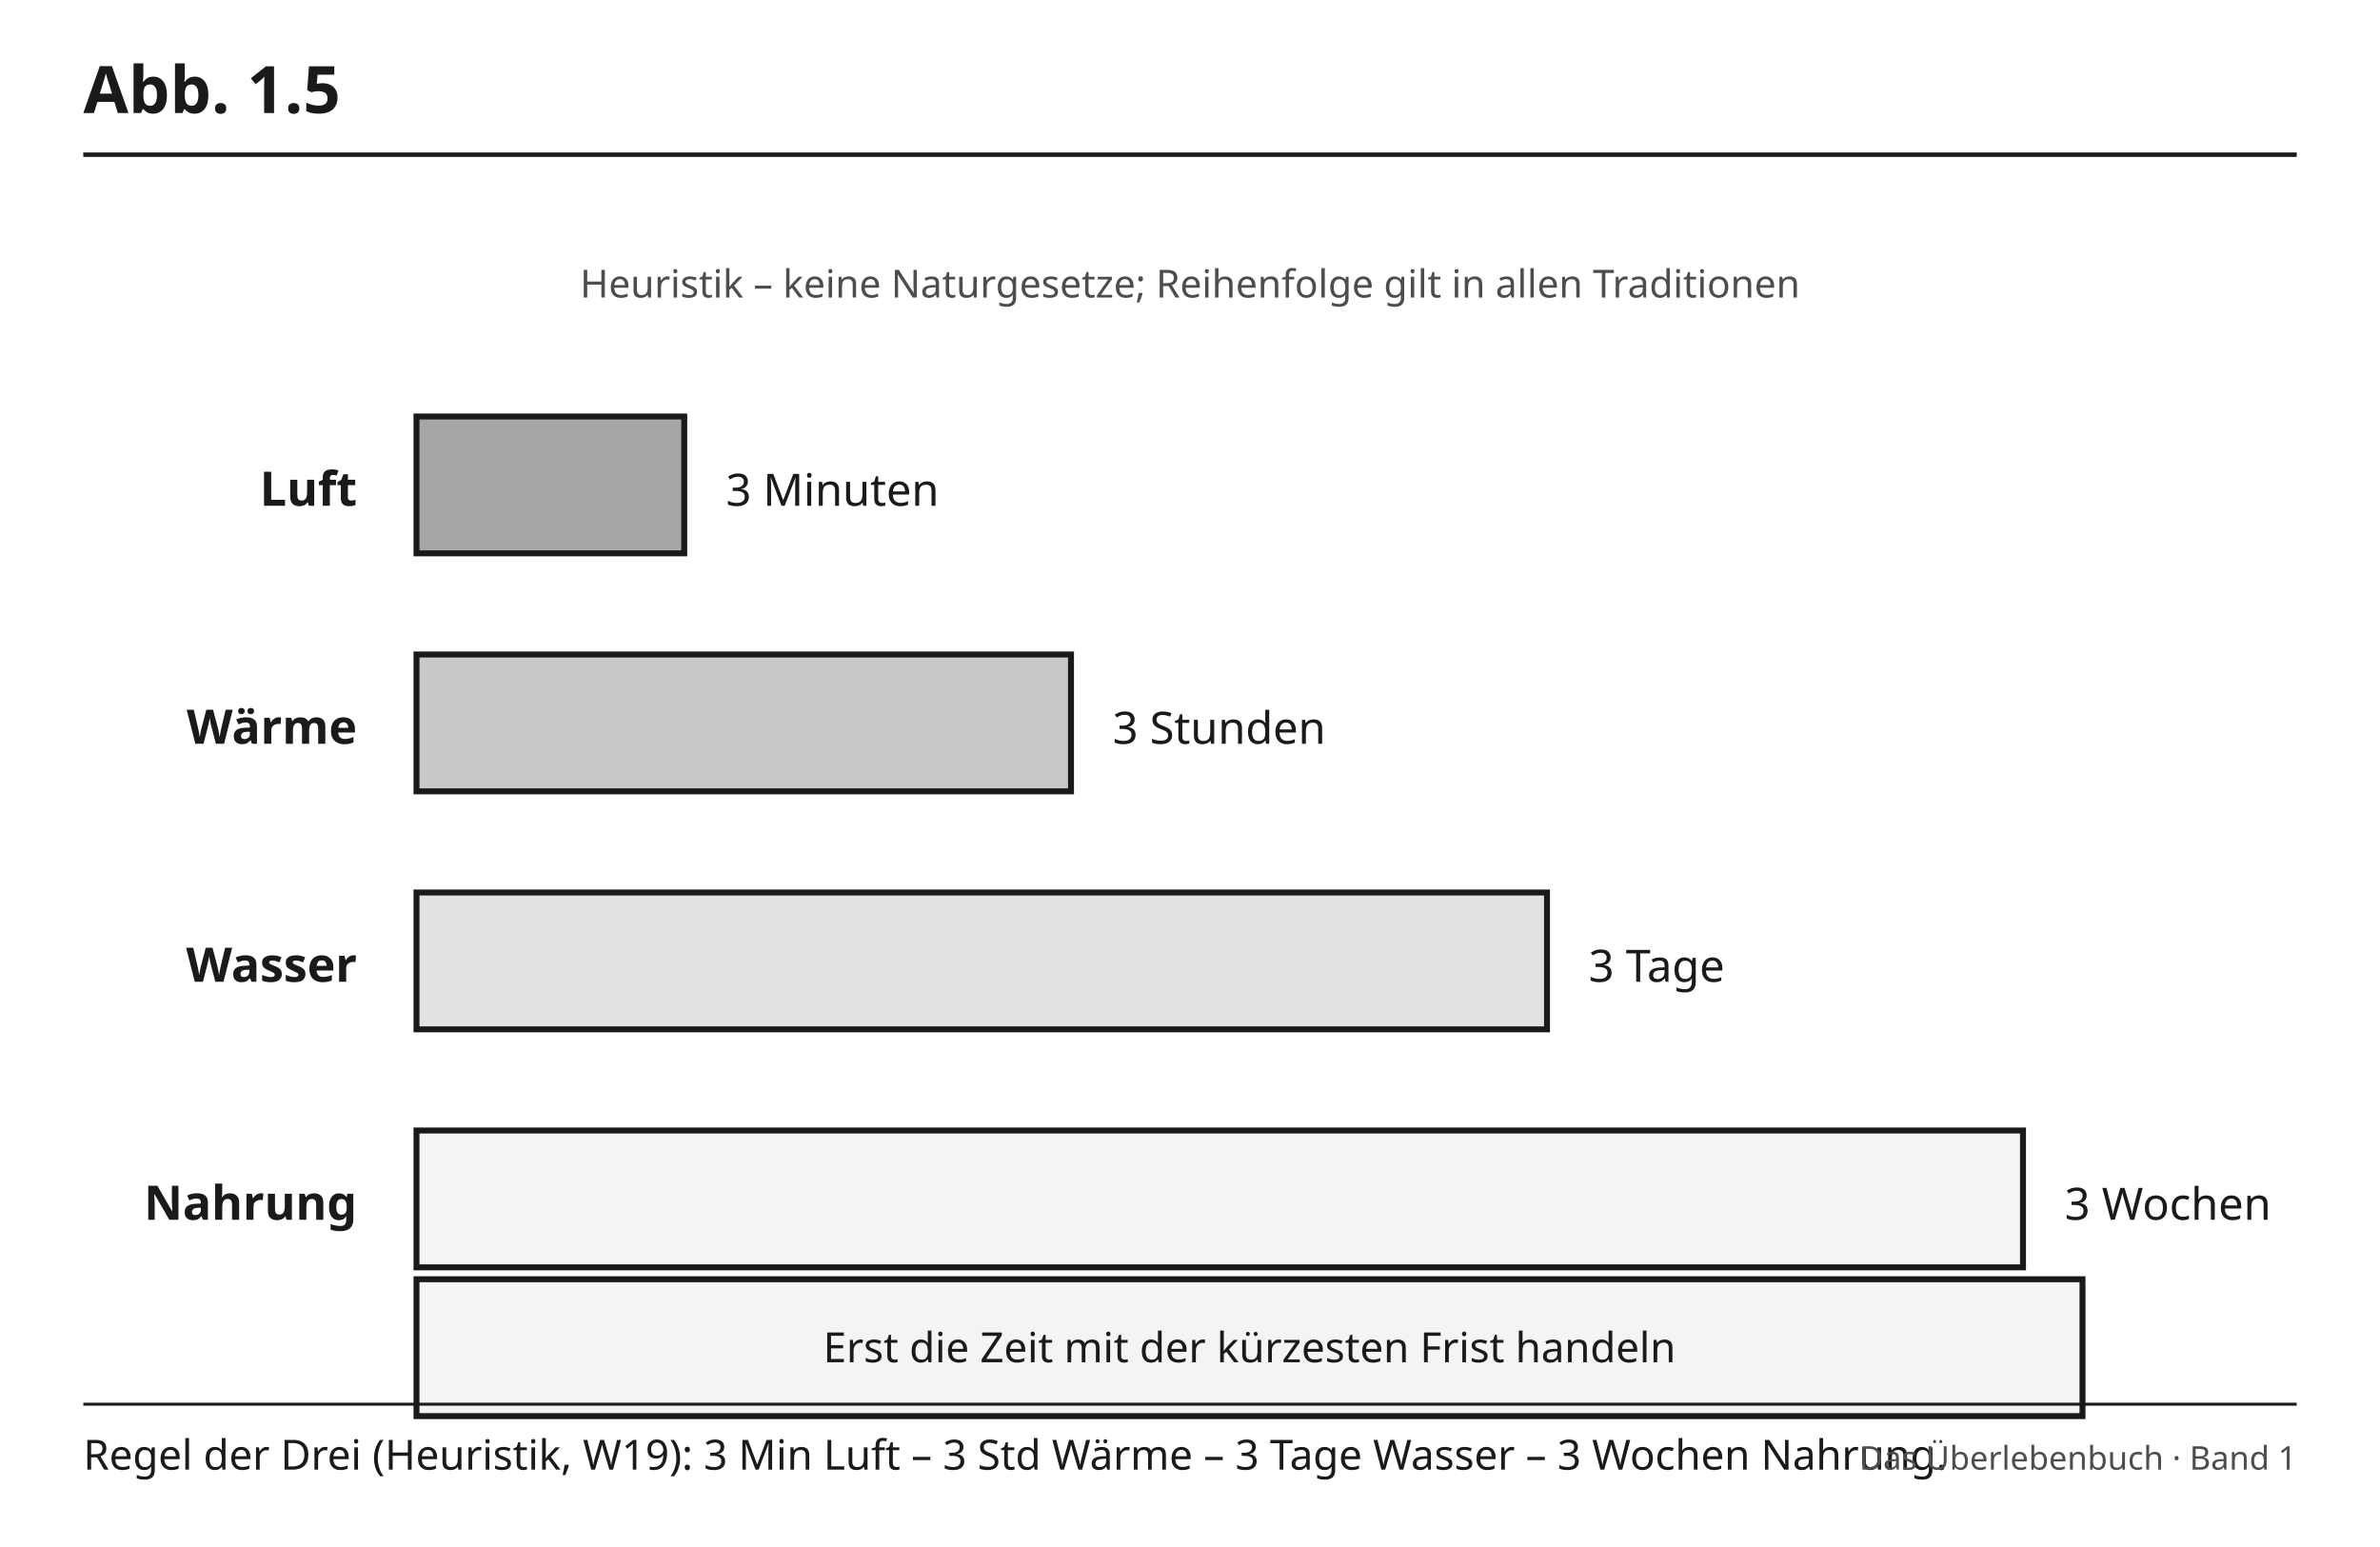
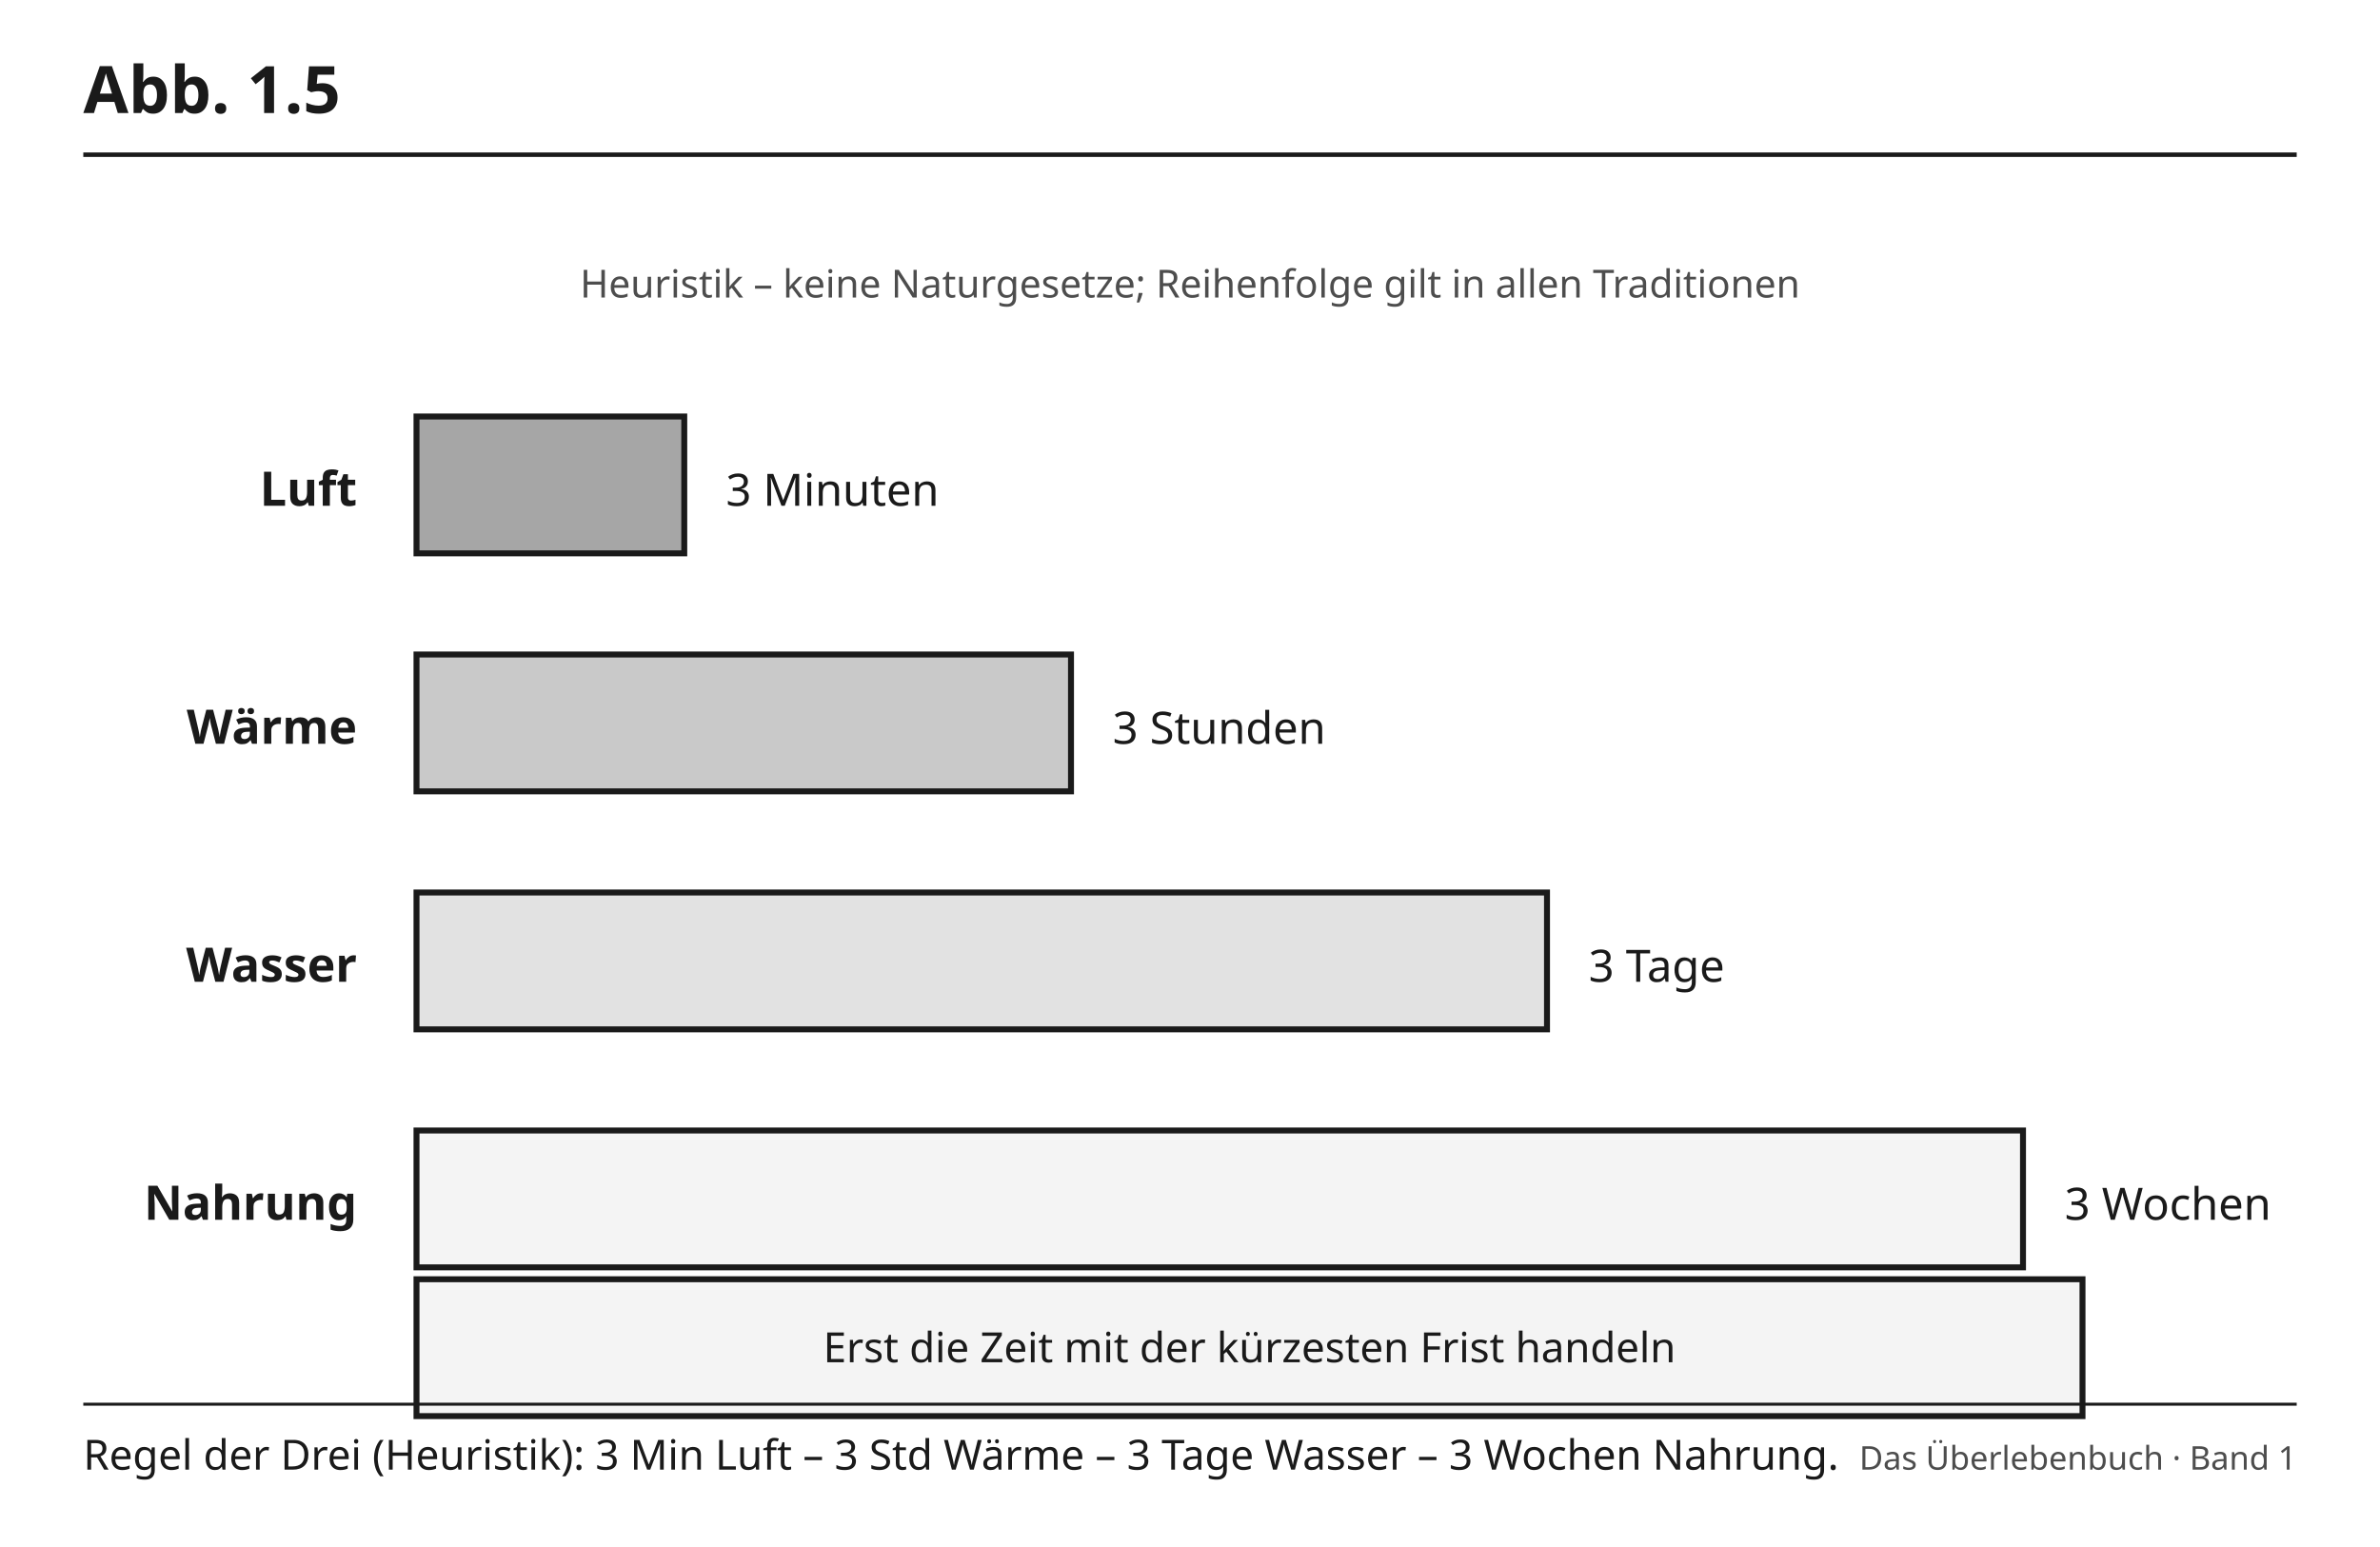
- <svg xmlns="http://www.w3.org/2000/svg" viewBox="0 0 800 520" role="img" aria-label="Abb. 1.5 – Regel der Drei (Heuristik, W19): 3 Min Luft – 3 Std Wärme – 3 Tage Wasser – 3 Wochen Nahrung.">
+ <svg xmlns="http://www.w3.org/2000/svg" viewBox="0 0 800 520" role="img" aria-label="Abb. 1.5 – Regel der Drei (Heuristik): 3 Min Luft – 3 Std Wärme – 3 Tage Wasser – 3 Wochen Nahrung.">
  <defs>
    <marker id="ah" markerWidth="10" markerHeight="8" refX="9" refY="4" orient="auto">
      <path d="M0 0 L10 4 L0 8 z" fill="#1a1a1a" />
    </marker>
    <marker id="ahs" markerWidth="10" markerHeight="8" refX="1" refY="4" orient="auto">
      <path d="M10 0 L0 4 L10 8 z" fill="#1a1a1a" />
    </marker>
    <pattern id="hatch" width="8" height="8" patternTransform="rotate(45)" patternUnits="userSpaceOnUse">
      <line x1="0" y1="0" x2="0" y2="8" stroke="#8c8c8c" stroke-width="1.6" />
    </pattern>
    <pattern id="cross" width="8" height="8" patternUnits="userSpaceOnUse">
      <path d="M0 0 L8 8 M8 0 L0 8" stroke="#bfbfbf" stroke-width="1" />
    </pattern>
    <pattern id="dots" width="7" height="7" patternUnits="userSpaceOnUse">
      <circle cx="2" cy="2" r="1.4" fill="#8c8c8c" />
    </pattern>
  </defs>
  <rect x="0" y="0" width="800" height="520" fill="#ffffff" />
  <text x="28" y="38" font-family="sans-serif" font-size="22" text-anchor="start" font-weight="bold" fill="#1a1a1a">Abb. 1.5</text>
  <line x1="28" y1="52" x2="772" y2="52" stroke="#1a1a1a" stroke-width="1.5" />
  <text x="400" y="100" font-family="sans-serif" font-size="13" text-anchor="middle" font-weight="normal" fill="#4d4d4d">Heuristik – keine Naturgesetze; Reihenfolge gilt in allen Traditionen</text>
  <text x="120" y="170" font-family="sans-serif" font-size="16" text-anchor="end" font-weight="bold" fill="#1a1a1a">Luft</text>
  <rect x="140" y="140" width="90" height="46" fill="#a6a6a6" stroke="#1a1a1a" stroke-width="2" />
  <text x="244" y="170" font-family="sans-serif" font-size="15" text-anchor="start" font-weight="normal" fill="#1a1a1a">3 Minuten</text>
  <text x="120" y="250" font-family="sans-serif" font-size="16" text-anchor="end" font-weight="bold" fill="#1a1a1a">Wärme</text>
  <rect x="140" y="220" width="220" height="46" fill="#c9c9c9" stroke="#1a1a1a" stroke-width="2" />
  <text x="374" y="250" font-family="sans-serif" font-size="15" text-anchor="start" font-weight="normal" fill="#1a1a1a">3 Stunden</text>
  <text x="120" y="330" font-family="sans-serif" font-size="16" text-anchor="end" font-weight="bold" fill="#1a1a1a">Wasser</text>
  <rect x="140" y="300" width="380" height="46" fill="#e2e2e2" stroke="#1a1a1a" stroke-width="2" />
  <text x="534" y="330" font-family="sans-serif" font-size="15" text-anchor="start" font-weight="normal" fill="#1a1a1a">3 Tage</text>
  <text x="120" y="410" font-family="sans-serif" font-size="16" text-anchor="end" font-weight="bold" fill="#1a1a1a">Nahrung</text>
  <rect x="140" y="380" width="540" height="46" fill="#f4f4f4" stroke="#1a1a1a" stroke-width="2" />
  <text x="694" y="410" font-family="sans-serif" font-size="15" text-anchor="start" font-weight="normal" fill="#1a1a1a">3 Wochen</text>
  <rect x="140" y="430" width="560" height="46" fill="#f4f4f4" stroke="#1a1a1a" stroke-width="2" />
  <text x="420" y="457.9" font-family="sans-serif" font-size="14" text-anchor="middle" font-weight="normal" fill="#1a1a1a">Erst die Zeit mit der kürzesten Frist handeln</text>
  <line x1="28" y1="472" x2="772" y2="472" stroke="#1a1a1a" stroke-width="1" />
-   <text x="28" y="494" font-family="sans-serif" font-size="14" text-anchor="start" font-weight="normal" fill="#1a1a1a">Regel der Drei (Heuristik, W19): 3 Min Luft – 3 Std Wärme – 3 Tage Wasser – 3 Wochen Nahrung.</text>
+   <text x="28" y="494" font-family="sans-serif" font-size="14" text-anchor="start" font-weight="normal" fill="#1a1a1a">Regel der Drei (Heuristik): 3 Min Luft – 3 Std Wärme – 3 Tage Wasser – 3 Wochen Nahrung.</text>
  <text x="772" y="494" font-family="sans-serif" font-size="11" text-anchor="end" font-weight="normal" fill="#4d4d4d">Das Überlebenbuch · Band 1</text>
</svg>
